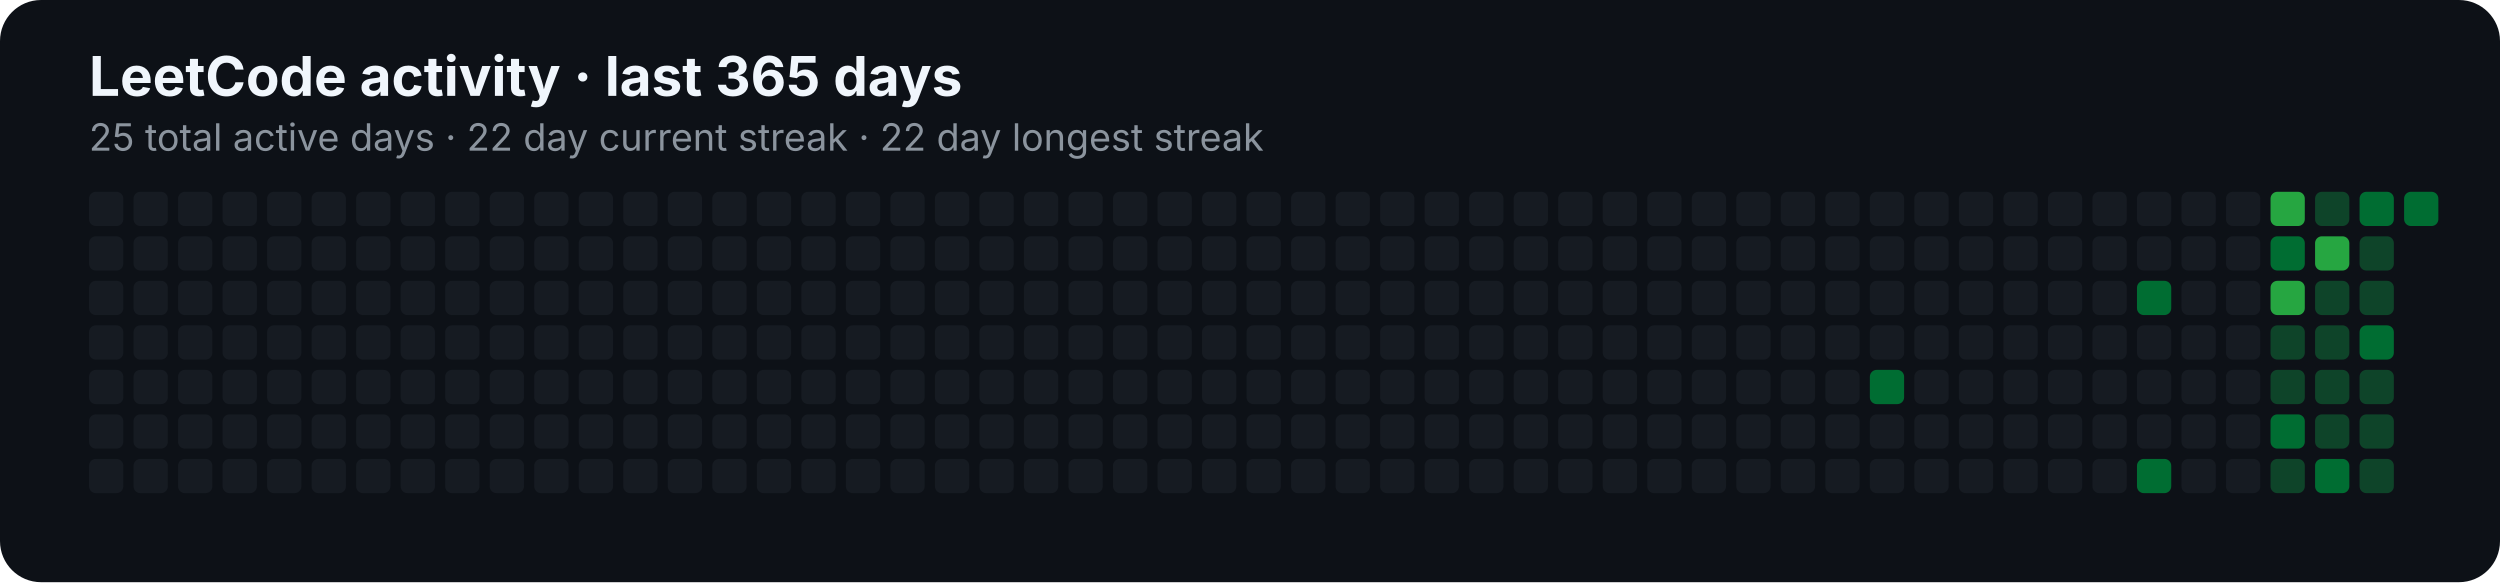
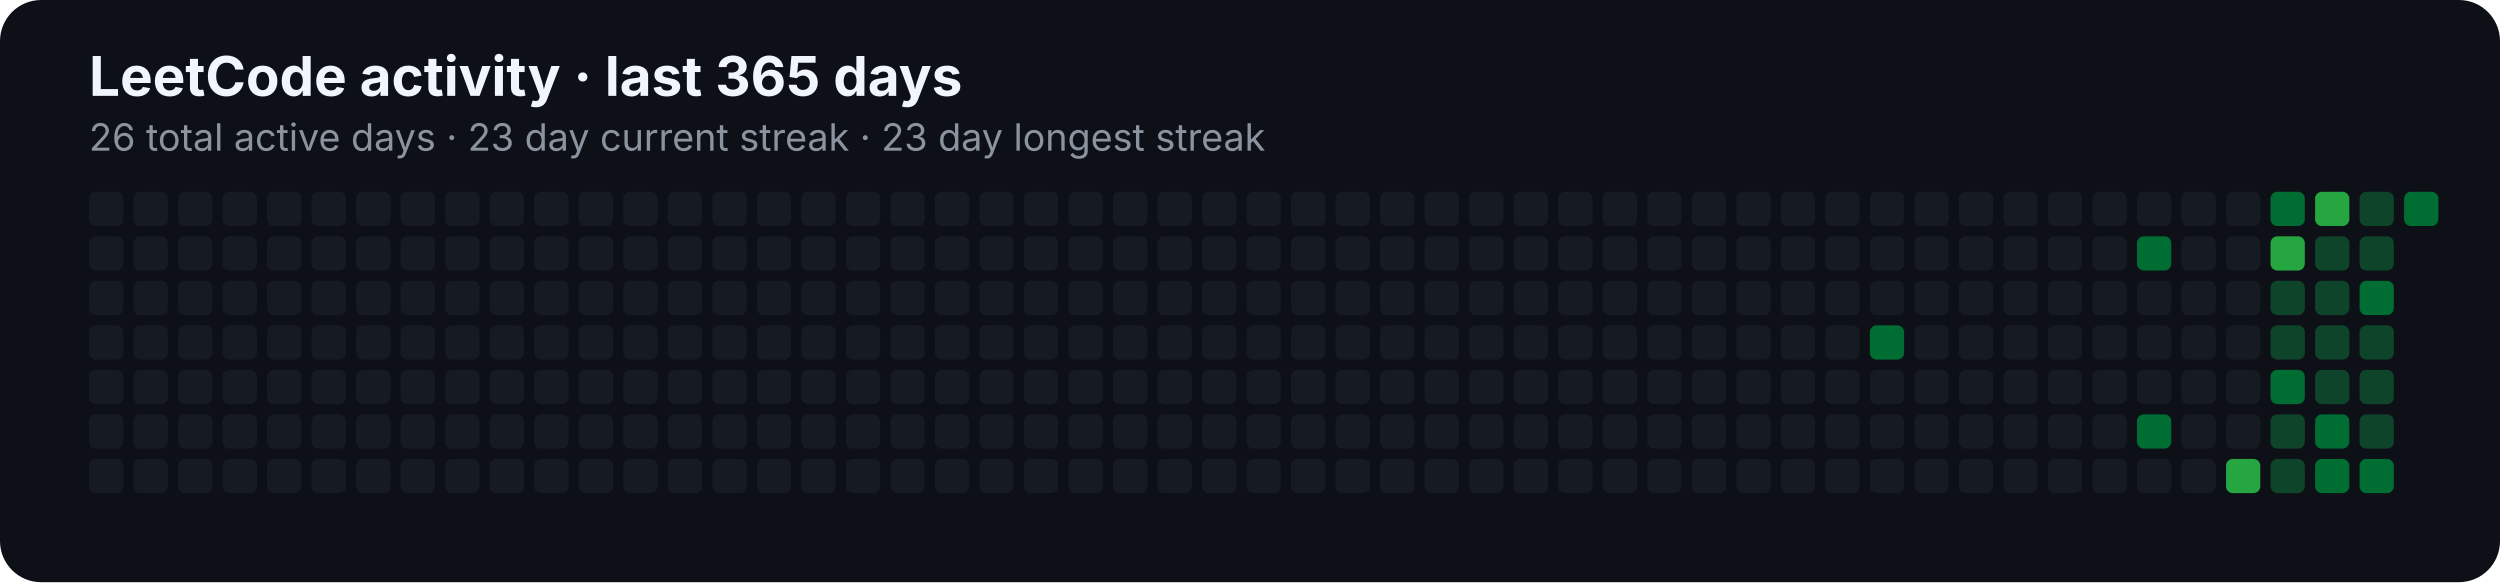
<svg xmlns="http://www.w3.org/2000/svg" width="730" height="170" role="img" aria-label="LeetCode activity over the last 365 days">
  <rect width="100%" height="100%" rx="12" fill="#0d1117" />
  <style>text{font-family:-apple-system,BlinkMacSystemFont,Segoe UI,sans-serif;fill:#8b949e}.h{font-size:16px;font-weight:650;fill:#f0f6fc}.s{font-size:11px}</style>
  <text x="26" y="28" class="h">LeetCode activity · last 365 days</text>
-   <text x="26" y="44" class="s">25 total active days · 22 day current streak · 22 day longest streak</text>
+   <text x="26" y="44" class="s">26 total active days · 23 day current streak · 23 day longest streak</text>
  <rect x="26" y="56" width="10" height="10" rx="2" fill="#161b22" />
  <rect x="26" y="69" width="10" height="10" rx="2" fill="#161b22" />
  <rect x="26" y="82" width="10" height="10" rx="2" fill="#161b22" />
  <rect x="26" y="95" width="10" height="10" rx="2" fill="#161b22" />
  <rect x="26" y="108" width="10" height="10" rx="2" fill="#161b22" />
  <rect x="26" y="121" width="10" height="10" rx="2" fill="#161b22" />
  <rect x="26" y="134" width="10" height="10" rx="2" fill="#161b22" />
  <rect x="39" y="56" width="10" height="10" rx="2" fill="#161b22" />
  <rect x="39" y="69" width="10" height="10" rx="2" fill="#161b22" />
  <rect x="39" y="82" width="10" height="10" rx="2" fill="#161b22" />
  <rect x="39" y="95" width="10" height="10" rx="2" fill="#161b22" />
  <rect x="39" y="108" width="10" height="10" rx="2" fill="#161b22" />
  <rect x="39" y="121" width="10" height="10" rx="2" fill="#161b22" />
  <rect x="39" y="134" width="10" height="10" rx="2" fill="#161b22" />
  <rect x="52" y="56" width="10" height="10" rx="2" fill="#161b22" />
  <rect x="52" y="69" width="10" height="10" rx="2" fill="#161b22" />
  <rect x="52" y="82" width="10" height="10" rx="2" fill="#161b22" />
  <rect x="52" y="95" width="10" height="10" rx="2" fill="#161b22" />
  <rect x="52" y="108" width="10" height="10" rx="2" fill="#161b22" />
  <rect x="52" y="121" width="10" height="10" rx="2" fill="#161b22" />
  <rect x="52" y="134" width="10" height="10" rx="2" fill="#161b22" />
  <rect x="65" y="56" width="10" height="10" rx="2" fill="#161b22" />
  <rect x="65" y="69" width="10" height="10" rx="2" fill="#161b22" />
  <rect x="65" y="82" width="10" height="10" rx="2" fill="#161b22" />
  <rect x="65" y="95" width="10" height="10" rx="2" fill="#161b22" />
  <rect x="65" y="108" width="10" height="10" rx="2" fill="#161b22" />
  <rect x="65" y="121" width="10" height="10" rx="2" fill="#161b22" />
  <rect x="65" y="134" width="10" height="10" rx="2" fill="#161b22" />
  <rect x="78" y="56" width="10" height="10" rx="2" fill="#161b22" />
  <rect x="78" y="69" width="10" height="10" rx="2" fill="#161b22" />
  <rect x="78" y="82" width="10" height="10" rx="2" fill="#161b22" />
  <rect x="78" y="95" width="10" height="10" rx="2" fill="#161b22" />
  <rect x="78" y="108" width="10" height="10" rx="2" fill="#161b22" />
  <rect x="78" y="121" width="10" height="10" rx="2" fill="#161b22" />
  <rect x="78" y="134" width="10" height="10" rx="2" fill="#161b22" />
  <rect x="91" y="56" width="10" height="10" rx="2" fill="#161b22" />
  <rect x="91" y="69" width="10" height="10" rx="2" fill="#161b22" />
  <rect x="91" y="82" width="10" height="10" rx="2" fill="#161b22" />
  <rect x="91" y="95" width="10" height="10" rx="2" fill="#161b22" />
  <rect x="91" y="108" width="10" height="10" rx="2" fill="#161b22" />
  <rect x="91" y="121" width="10" height="10" rx="2" fill="#161b22" />
  <rect x="91" y="134" width="10" height="10" rx="2" fill="#161b22" />
  <rect x="104" y="56" width="10" height="10" rx="2" fill="#161b22" />
  <rect x="104" y="69" width="10" height="10" rx="2" fill="#161b22" />
  <rect x="104" y="82" width="10" height="10" rx="2" fill="#161b22" />
  <rect x="104" y="95" width="10" height="10" rx="2" fill="#161b22" />
  <rect x="104" y="108" width="10" height="10" rx="2" fill="#161b22" />
  <rect x="104" y="121" width="10" height="10" rx="2" fill="#161b22" />
  <rect x="104" y="134" width="10" height="10" rx="2" fill="#161b22" />
  <rect x="117" y="56" width="10" height="10" rx="2" fill="#161b22" />
  <rect x="117" y="69" width="10" height="10" rx="2" fill="#161b22" />
  <rect x="117" y="82" width="10" height="10" rx="2" fill="#161b22" />
  <rect x="117" y="95" width="10" height="10" rx="2" fill="#161b22" />
  <rect x="117" y="108" width="10" height="10" rx="2" fill="#161b22" />
  <rect x="117" y="121" width="10" height="10" rx="2" fill="#161b22" />
  <rect x="117" y="134" width="10" height="10" rx="2" fill="#161b22" />
  <rect x="130" y="56" width="10" height="10" rx="2" fill="#161b22" />
  <rect x="130" y="69" width="10" height="10" rx="2" fill="#161b22" />
  <rect x="130" y="82" width="10" height="10" rx="2" fill="#161b22" />
  <rect x="130" y="95" width="10" height="10" rx="2" fill="#161b22" />
  <rect x="130" y="108" width="10" height="10" rx="2" fill="#161b22" />
  <rect x="130" y="121" width="10" height="10" rx="2" fill="#161b22" />
  <rect x="130" y="134" width="10" height="10" rx="2" fill="#161b22" />
  <rect x="143" y="56" width="10" height="10" rx="2" fill="#161b22" />
  <rect x="143" y="69" width="10" height="10" rx="2" fill="#161b22" />
  <rect x="143" y="82" width="10" height="10" rx="2" fill="#161b22" />
  <rect x="143" y="95" width="10" height="10" rx="2" fill="#161b22" />
  <rect x="143" y="108" width="10" height="10" rx="2" fill="#161b22" />
  <rect x="143" y="121" width="10" height="10" rx="2" fill="#161b22" />
  <rect x="143" y="134" width="10" height="10" rx="2" fill="#161b22" />
  <rect x="156" y="56" width="10" height="10" rx="2" fill="#161b22" />
  <rect x="156" y="69" width="10" height="10" rx="2" fill="#161b22" />
  <rect x="156" y="82" width="10" height="10" rx="2" fill="#161b22" />
  <rect x="156" y="95" width="10" height="10" rx="2" fill="#161b22" />
  <rect x="156" y="108" width="10" height="10" rx="2" fill="#161b22" />
  <rect x="156" y="121" width="10" height="10" rx="2" fill="#161b22" />
  <rect x="156" y="134" width="10" height="10" rx="2" fill="#161b22" />
  <rect x="169" y="56" width="10" height="10" rx="2" fill="#161b22" />
  <rect x="169" y="69" width="10" height="10" rx="2" fill="#161b22" />
  <rect x="169" y="82" width="10" height="10" rx="2" fill="#161b22" />
  <rect x="169" y="95" width="10" height="10" rx="2" fill="#161b22" />
  <rect x="169" y="108" width="10" height="10" rx="2" fill="#161b22" />
  <rect x="169" y="121" width="10" height="10" rx="2" fill="#161b22" />
  <rect x="169" y="134" width="10" height="10" rx="2" fill="#161b22" />
  <rect x="182" y="56" width="10" height="10" rx="2" fill="#161b22" />
  <rect x="182" y="69" width="10" height="10" rx="2" fill="#161b22" />
  <rect x="182" y="82" width="10" height="10" rx="2" fill="#161b22" />
  <rect x="182" y="95" width="10" height="10" rx="2" fill="#161b22" />
  <rect x="182" y="108" width="10" height="10" rx="2" fill="#161b22" />
  <rect x="182" y="121" width="10" height="10" rx="2" fill="#161b22" />
  <rect x="182" y="134" width="10" height="10" rx="2" fill="#161b22" />
  <rect x="195" y="56" width="10" height="10" rx="2" fill="#161b22" />
  <rect x="195" y="69" width="10" height="10" rx="2" fill="#161b22" />
  <rect x="195" y="82" width="10" height="10" rx="2" fill="#161b22" />
  <rect x="195" y="95" width="10" height="10" rx="2" fill="#161b22" />
  <rect x="195" y="108" width="10" height="10" rx="2" fill="#161b22" />
  <rect x="195" y="121" width="10" height="10" rx="2" fill="#161b22" />
  <rect x="195" y="134" width="10" height="10" rx="2" fill="#161b22" />
  <rect x="208" y="56" width="10" height="10" rx="2" fill="#161b22" />
  <rect x="208" y="69" width="10" height="10" rx="2" fill="#161b22" />
  <rect x="208" y="82" width="10" height="10" rx="2" fill="#161b22" />
  <rect x="208" y="95" width="10" height="10" rx="2" fill="#161b22" />
  <rect x="208" y="108" width="10" height="10" rx="2" fill="#161b22" />
  <rect x="208" y="121" width="10" height="10" rx="2" fill="#161b22" />
  <rect x="208" y="134" width="10" height="10" rx="2" fill="#161b22" />
  <rect x="221" y="56" width="10" height="10" rx="2" fill="#161b22" />
  <rect x="221" y="69" width="10" height="10" rx="2" fill="#161b22" />
  <rect x="221" y="82" width="10" height="10" rx="2" fill="#161b22" />
  <rect x="221" y="95" width="10" height="10" rx="2" fill="#161b22" />
  <rect x="221" y="108" width="10" height="10" rx="2" fill="#161b22" />
  <rect x="221" y="121" width="10" height="10" rx="2" fill="#161b22" />
  <rect x="221" y="134" width="10" height="10" rx="2" fill="#161b22" />
  <rect x="234" y="56" width="10" height="10" rx="2" fill="#161b22" />
  <rect x="234" y="69" width="10" height="10" rx="2" fill="#161b22" />
  <rect x="234" y="82" width="10" height="10" rx="2" fill="#161b22" />
  <rect x="234" y="95" width="10" height="10" rx="2" fill="#161b22" />
  <rect x="234" y="108" width="10" height="10" rx="2" fill="#161b22" />
  <rect x="234" y="121" width="10" height="10" rx="2" fill="#161b22" />
  <rect x="234" y="134" width="10" height="10" rx="2" fill="#161b22" />
  <rect x="247" y="56" width="10" height="10" rx="2" fill="#161b22" />
  <rect x="247" y="69" width="10" height="10" rx="2" fill="#161b22" />
  <rect x="247" y="82" width="10" height="10" rx="2" fill="#161b22" />
  <rect x="247" y="95" width="10" height="10" rx="2" fill="#161b22" />
  <rect x="247" y="108" width="10" height="10" rx="2" fill="#161b22" />
  <rect x="247" y="121" width="10" height="10" rx="2" fill="#161b22" />
  <rect x="247" y="134" width="10" height="10" rx="2" fill="#161b22" />
  <rect x="260" y="56" width="10" height="10" rx="2" fill="#161b22" />
  <rect x="260" y="69" width="10" height="10" rx="2" fill="#161b22" />
  <rect x="260" y="82" width="10" height="10" rx="2" fill="#161b22" />
  <rect x="260" y="95" width="10" height="10" rx="2" fill="#161b22" />
  <rect x="260" y="108" width="10" height="10" rx="2" fill="#161b22" />
  <rect x="260" y="121" width="10" height="10" rx="2" fill="#161b22" />
  <rect x="260" y="134" width="10" height="10" rx="2" fill="#161b22" />
  <rect x="273" y="56" width="10" height="10" rx="2" fill="#161b22" />
  <rect x="273" y="69" width="10" height="10" rx="2" fill="#161b22" />
  <rect x="273" y="82" width="10" height="10" rx="2" fill="#161b22" />
  <rect x="273" y="95" width="10" height="10" rx="2" fill="#161b22" />
  <rect x="273" y="108" width="10" height="10" rx="2" fill="#161b22" />
  <rect x="273" y="121" width="10" height="10" rx="2" fill="#161b22" />
  <rect x="273" y="134" width="10" height="10" rx="2" fill="#161b22" />
  <rect x="286" y="56" width="10" height="10" rx="2" fill="#161b22" />
  <rect x="286" y="69" width="10" height="10" rx="2" fill="#161b22" />
  <rect x="286" y="82" width="10" height="10" rx="2" fill="#161b22" />
  <rect x="286" y="95" width="10" height="10" rx="2" fill="#161b22" />
  <rect x="286" y="108" width="10" height="10" rx="2" fill="#161b22" />
  <rect x="286" y="121" width="10" height="10" rx="2" fill="#161b22" />
  <rect x="286" y="134" width="10" height="10" rx="2" fill="#161b22" />
  <rect x="299" y="56" width="10" height="10" rx="2" fill="#161b22" />
  <rect x="299" y="69" width="10" height="10" rx="2" fill="#161b22" />
  <rect x="299" y="82" width="10" height="10" rx="2" fill="#161b22" />
  <rect x="299" y="95" width="10" height="10" rx="2" fill="#161b22" />
  <rect x="299" y="108" width="10" height="10" rx="2" fill="#161b22" />
  <rect x="299" y="121" width="10" height="10" rx="2" fill="#161b22" />
  <rect x="299" y="134" width="10" height="10" rx="2" fill="#161b22" />
  <rect x="312" y="56" width="10" height="10" rx="2" fill="#161b22" />
  <rect x="312" y="69" width="10" height="10" rx="2" fill="#161b22" />
  <rect x="312" y="82" width="10" height="10" rx="2" fill="#161b22" />
  <rect x="312" y="95" width="10" height="10" rx="2" fill="#161b22" />
  <rect x="312" y="108" width="10" height="10" rx="2" fill="#161b22" />
  <rect x="312" y="121" width="10" height="10" rx="2" fill="#161b22" />
  <rect x="312" y="134" width="10" height="10" rx="2" fill="#161b22" />
  <rect x="325" y="56" width="10" height="10" rx="2" fill="#161b22" />
  <rect x="325" y="69" width="10" height="10" rx="2" fill="#161b22" />
  <rect x="325" y="82" width="10" height="10" rx="2" fill="#161b22" />
  <rect x="325" y="95" width="10" height="10" rx="2" fill="#161b22" />
  <rect x="325" y="108" width="10" height="10" rx="2" fill="#161b22" />
  <rect x="325" y="121" width="10" height="10" rx="2" fill="#161b22" />
  <rect x="325" y="134" width="10" height="10" rx="2" fill="#161b22" />
  <rect x="338" y="56" width="10" height="10" rx="2" fill="#161b22" />
  <rect x="338" y="69" width="10" height="10" rx="2" fill="#161b22" />
  <rect x="338" y="82" width="10" height="10" rx="2" fill="#161b22" />
  <rect x="338" y="95" width="10" height="10" rx="2" fill="#161b22" />
  <rect x="338" y="108" width="10" height="10" rx="2" fill="#161b22" />
  <rect x="338" y="121" width="10" height="10" rx="2" fill="#161b22" />
  <rect x="338" y="134" width="10" height="10" rx="2" fill="#161b22" />
  <rect x="351" y="56" width="10" height="10" rx="2" fill="#161b22" />
  <rect x="351" y="69" width="10" height="10" rx="2" fill="#161b22" />
  <rect x="351" y="82" width="10" height="10" rx="2" fill="#161b22" />
  <rect x="351" y="95" width="10" height="10" rx="2" fill="#161b22" />
  <rect x="351" y="108" width="10" height="10" rx="2" fill="#161b22" />
  <rect x="351" y="121" width="10" height="10" rx="2" fill="#161b22" />
  <rect x="351" y="134" width="10" height="10" rx="2" fill="#161b22" />
  <rect x="364" y="56" width="10" height="10" rx="2" fill="#161b22" />
  <rect x="364" y="69" width="10" height="10" rx="2" fill="#161b22" />
  <rect x="364" y="82" width="10" height="10" rx="2" fill="#161b22" />
  <rect x="364" y="95" width="10" height="10" rx="2" fill="#161b22" />
  <rect x="364" y="108" width="10" height="10" rx="2" fill="#161b22" />
  <rect x="364" y="121" width="10" height="10" rx="2" fill="#161b22" />
  <rect x="364" y="134" width="10" height="10" rx="2" fill="#161b22" />
  <rect x="377" y="56" width="10" height="10" rx="2" fill="#161b22" />
  <rect x="377" y="69" width="10" height="10" rx="2" fill="#161b22" />
  <rect x="377" y="82" width="10" height="10" rx="2" fill="#161b22" />
  <rect x="377" y="95" width="10" height="10" rx="2" fill="#161b22" />
  <rect x="377" y="108" width="10" height="10" rx="2" fill="#161b22" />
  <rect x="377" y="121" width="10" height="10" rx="2" fill="#161b22" />
  <rect x="377" y="134" width="10" height="10" rx="2" fill="#161b22" />
  <rect x="390" y="56" width="10" height="10" rx="2" fill="#161b22" />
  <rect x="390" y="69" width="10" height="10" rx="2" fill="#161b22" />
  <rect x="390" y="82" width="10" height="10" rx="2" fill="#161b22" />
  <rect x="390" y="95" width="10" height="10" rx="2" fill="#161b22" />
  <rect x="390" y="108" width="10" height="10" rx="2" fill="#161b22" />
  <rect x="390" y="121" width="10" height="10" rx="2" fill="#161b22" />
  <rect x="390" y="134" width="10" height="10" rx="2" fill="#161b22" />
  <rect x="403" y="56" width="10" height="10" rx="2" fill="#161b22" />
  <rect x="403" y="69" width="10" height="10" rx="2" fill="#161b22" />
  <rect x="403" y="82" width="10" height="10" rx="2" fill="#161b22" />
  <rect x="403" y="95" width="10" height="10" rx="2" fill="#161b22" />
  <rect x="403" y="108" width="10" height="10" rx="2" fill="#161b22" />
  <rect x="403" y="121" width="10" height="10" rx="2" fill="#161b22" />
  <rect x="403" y="134" width="10" height="10" rx="2" fill="#161b22" />
  <rect x="416" y="56" width="10" height="10" rx="2" fill="#161b22" />
  <rect x="416" y="69" width="10" height="10" rx="2" fill="#161b22" />
  <rect x="416" y="82" width="10" height="10" rx="2" fill="#161b22" />
  <rect x="416" y="95" width="10" height="10" rx="2" fill="#161b22" />
  <rect x="416" y="108" width="10" height="10" rx="2" fill="#161b22" />
  <rect x="416" y="121" width="10" height="10" rx="2" fill="#161b22" />
  <rect x="416" y="134" width="10" height="10" rx="2" fill="#161b22" />
  <rect x="429" y="56" width="10" height="10" rx="2" fill="#161b22" />
  <rect x="429" y="69" width="10" height="10" rx="2" fill="#161b22" />
  <rect x="429" y="82" width="10" height="10" rx="2" fill="#161b22" />
  <rect x="429" y="95" width="10" height="10" rx="2" fill="#161b22" />
  <rect x="429" y="108" width="10" height="10" rx="2" fill="#161b22" />
  <rect x="429" y="121" width="10" height="10" rx="2" fill="#161b22" />
  <rect x="429" y="134" width="10" height="10" rx="2" fill="#161b22" />
  <rect x="442" y="56" width="10" height="10" rx="2" fill="#161b22" />
  <rect x="442" y="69" width="10" height="10" rx="2" fill="#161b22" />
  <rect x="442" y="82" width="10" height="10" rx="2" fill="#161b22" />
  <rect x="442" y="95" width="10" height="10" rx="2" fill="#161b22" />
  <rect x="442" y="108" width="10" height="10" rx="2" fill="#161b22" />
  <rect x="442" y="121" width="10" height="10" rx="2" fill="#161b22" />
  <rect x="442" y="134" width="10" height="10" rx="2" fill="#161b22" />
  <rect x="455" y="56" width="10" height="10" rx="2" fill="#161b22" />
  <rect x="455" y="69" width="10" height="10" rx="2" fill="#161b22" />
  <rect x="455" y="82" width="10" height="10" rx="2" fill="#161b22" />
  <rect x="455" y="95" width="10" height="10" rx="2" fill="#161b22" />
  <rect x="455" y="108" width="10" height="10" rx="2" fill="#161b22" />
  <rect x="455" y="121" width="10" height="10" rx="2" fill="#161b22" />
  <rect x="455" y="134" width="10" height="10" rx="2" fill="#161b22" />
  <rect x="468" y="56" width="10" height="10" rx="2" fill="#161b22" />
  <rect x="468" y="69" width="10" height="10" rx="2" fill="#161b22" />
  <rect x="468" y="82" width="10" height="10" rx="2" fill="#161b22" />
  <rect x="468" y="95" width="10" height="10" rx="2" fill="#161b22" />
  <rect x="468" y="108" width="10" height="10" rx="2" fill="#161b22" />
  <rect x="468" y="121" width="10" height="10" rx="2" fill="#161b22" />
  <rect x="468" y="134" width="10" height="10" rx="2" fill="#161b22" />
  <rect x="481" y="56" width="10" height="10" rx="2" fill="#161b22" />
  <rect x="481" y="69" width="10" height="10" rx="2" fill="#161b22" />
  <rect x="481" y="82" width="10" height="10" rx="2" fill="#161b22" />
  <rect x="481" y="95" width="10" height="10" rx="2" fill="#161b22" />
  <rect x="481" y="108" width="10" height="10" rx="2" fill="#161b22" />
  <rect x="481" y="121" width="10" height="10" rx="2" fill="#161b22" />
  <rect x="481" y="134" width="10" height="10" rx="2" fill="#161b22" />
  <rect x="494" y="56" width="10" height="10" rx="2" fill="#161b22" />
  <rect x="494" y="69" width="10" height="10" rx="2" fill="#161b22" />
  <rect x="494" y="82" width="10" height="10" rx="2" fill="#161b22" />
  <rect x="494" y="95" width="10" height="10" rx="2" fill="#161b22" />
  <rect x="494" y="108" width="10" height="10" rx="2" fill="#161b22" />
  <rect x="494" y="121" width="10" height="10" rx="2" fill="#161b22" />
  <rect x="494" y="134" width="10" height="10" rx="2" fill="#161b22" />
  <rect x="507" y="56" width="10" height="10" rx="2" fill="#161b22" />
  <rect x="507" y="69" width="10" height="10" rx="2" fill="#161b22" />
  <rect x="507" y="82" width="10" height="10" rx="2" fill="#161b22" />
  <rect x="507" y="95" width="10" height="10" rx="2" fill="#161b22" />
  <rect x="507" y="108" width="10" height="10" rx="2" fill="#161b22" />
  <rect x="507" y="121" width="10" height="10" rx="2" fill="#161b22" />
  <rect x="507" y="134" width="10" height="10" rx="2" fill="#161b22" />
  <rect x="520" y="56" width="10" height="10" rx="2" fill="#161b22" />
  <rect x="520" y="69" width="10" height="10" rx="2" fill="#161b22" />
  <rect x="520" y="82" width="10" height="10" rx="2" fill="#161b22" />
  <rect x="520" y="95" width="10" height="10" rx="2" fill="#161b22" />
  <rect x="520" y="108" width="10" height="10" rx="2" fill="#161b22" />
  <rect x="520" y="121" width="10" height="10" rx="2" fill="#161b22" />
  <rect x="520" y="134" width="10" height="10" rx="2" fill="#161b22" />
  <rect x="533" y="56" width="10" height="10" rx="2" fill="#161b22" />
  <rect x="533" y="69" width="10" height="10" rx="2" fill="#161b22" />
  <rect x="533" y="82" width="10" height="10" rx="2" fill="#161b22" />
  <rect x="533" y="95" width="10" height="10" rx="2" fill="#161b22" />
  <rect x="533" y="108" width="10" height="10" rx="2" fill="#161b22" />
  <rect x="533" y="121" width="10" height="10" rx="2" fill="#161b22" />
  <rect x="533" y="134" width="10" height="10" rx="2" fill="#161b22" />
  <rect x="546" y="56" width="10" height="10" rx="2" fill="#161b22" />
  <rect x="546" y="69" width="10" height="10" rx="2" fill="#161b22" />
  <rect x="546" y="82" width="10" height="10" rx="2" fill="#161b22" />
-   <rect x="546" y="95" width="10" height="10" rx="2" fill="#161b22" />
-   <rect x="546" y="108" width="10" height="10" rx="2" fill="#006d32" />
+   <rect x="546" y="95" width="10" height="10" rx="2" fill="#006d32" />
+   <rect x="546" y="108" width="10" height="10" rx="2" fill="#161b22" />
  <rect x="546" y="121" width="10" height="10" rx="2" fill="#161b22" />
  <rect x="546" y="134" width="10" height="10" rx="2" fill="#161b22" />
  <rect x="559" y="56" width="10" height="10" rx="2" fill="#161b22" />
  <rect x="559" y="69" width="10" height="10" rx="2" fill="#161b22" />
  <rect x="559" y="82" width="10" height="10" rx="2" fill="#161b22" />
  <rect x="559" y="95" width="10" height="10" rx="2" fill="#161b22" />
  <rect x="559" y="108" width="10" height="10" rx="2" fill="#161b22" />
  <rect x="559" y="121" width="10" height="10" rx="2" fill="#161b22" />
  <rect x="559" y="134" width="10" height="10" rx="2" fill="#161b22" />
  <rect x="572" y="56" width="10" height="10" rx="2" fill="#161b22" />
  <rect x="572" y="69" width="10" height="10" rx="2" fill="#161b22" />
  <rect x="572" y="82" width="10" height="10" rx="2" fill="#161b22" />
  <rect x="572" y="95" width="10" height="10" rx="2" fill="#161b22" />
  <rect x="572" y="108" width="10" height="10" rx="2" fill="#161b22" />
  <rect x="572" y="121" width="10" height="10" rx="2" fill="#161b22" />
  <rect x="572" y="134" width="10" height="10" rx="2" fill="#161b22" />
  <rect x="585" y="56" width="10" height="10" rx="2" fill="#161b22" />
  <rect x="585" y="69" width="10" height="10" rx="2" fill="#161b22" />
  <rect x="585" y="82" width="10" height="10" rx="2" fill="#161b22" />
  <rect x="585" y="95" width="10" height="10" rx="2" fill="#161b22" />
  <rect x="585" y="108" width="10" height="10" rx="2" fill="#161b22" />
  <rect x="585" y="121" width="10" height="10" rx="2" fill="#161b22" />
  <rect x="585" y="134" width="10" height="10" rx="2" fill="#161b22" />
  <rect x="598" y="56" width="10" height="10" rx="2" fill="#161b22" />
  <rect x="598" y="69" width="10" height="10" rx="2" fill="#161b22" />
  <rect x="598" y="82" width="10" height="10" rx="2" fill="#161b22" />
  <rect x="598" y="95" width="10" height="10" rx="2" fill="#161b22" />
  <rect x="598" y="108" width="10" height="10" rx="2" fill="#161b22" />
  <rect x="598" y="121" width="10" height="10" rx="2" fill="#161b22" />
  <rect x="598" y="134" width="10" height="10" rx="2" fill="#161b22" />
  <rect x="611" y="56" width="10" height="10" rx="2" fill="#161b22" />
  <rect x="611" y="69" width="10" height="10" rx="2" fill="#161b22" />
  <rect x="611" y="82" width="10" height="10" rx="2" fill="#161b22" />
  <rect x="611" y="95" width="10" height="10" rx="2" fill="#161b22" />
  <rect x="611" y="108" width="10" height="10" rx="2" fill="#161b22" />
  <rect x="611" y="121" width="10" height="10" rx="2" fill="#161b22" />
  <rect x="611" y="134" width="10" height="10" rx="2" fill="#161b22" />
  <rect x="624" y="56" width="10" height="10" rx="2" fill="#161b22" />
-   <rect x="624" y="69" width="10" height="10" rx="2" fill="#161b22" />
-   <rect x="624" y="82" width="10" height="10" rx="2" fill="#006d32" />
+   <rect x="624" y="69" width="10" height="10" rx="2" fill="#006d32" />
+   <rect x="624" y="82" width="10" height="10" rx="2" fill="#161b22" />
  <rect x="624" y="95" width="10" height="10" rx="2" fill="#161b22" />
  <rect x="624" y="108" width="10" height="10" rx="2" fill="#161b22" />
-   <rect x="624" y="121" width="10" height="10" rx="2" fill="#161b22" />
-   <rect x="624" y="134" width="10" height="10" rx="2" fill="#006d32" />
+   <rect x="624" y="121" width="10" height="10" rx="2" fill="#006d32" />
+   <rect x="624" y="134" width="10" height="10" rx="2" fill="#161b22" />
  <rect x="637" y="56" width="10" height="10" rx="2" fill="#161b22" />
  <rect x="637" y="69" width="10" height="10" rx="2" fill="#161b22" />
  <rect x="637" y="82" width="10" height="10" rx="2" fill="#161b22" />
  <rect x="637" y="95" width="10" height="10" rx="2" fill="#161b22" />
  <rect x="637" y="108" width="10" height="10" rx="2" fill="#161b22" />
  <rect x="637" y="121" width="10" height="10" rx="2" fill="#161b22" />
  <rect x="637" y="134" width="10" height="10" rx="2" fill="#161b22" />
  <rect x="650" y="56" width="10" height="10" rx="2" fill="#161b22" />
  <rect x="650" y="69" width="10" height="10" rx="2" fill="#161b22" />
  <rect x="650" y="82" width="10" height="10" rx="2" fill="#161b22" />
  <rect x="650" y="95" width="10" height="10" rx="2" fill="#161b22" />
  <rect x="650" y="108" width="10" height="10" rx="2" fill="#161b22" />
  <rect x="650" y="121" width="10" height="10" rx="2" fill="#161b22" />
-   <rect x="650" y="134" width="10" height="10" rx="2" fill="#161b22" />
-   <rect x="663" y="56" width="10" height="10" rx="2" fill="#26a641" />
-   <rect x="663" y="69" width="10" height="10" rx="2" fill="#006d32" />
-   <rect x="663" y="82" width="10" height="10" rx="2" fill="#26a641" />
+   <rect x="650" y="134" width="10" height="10" rx="2" fill="#26a641" />
+   <rect x="663" y="56" width="10" height="10" rx="2" fill="#006d32" />
+   <rect x="663" y="69" width="10" height="10" rx="2" fill="#26a641" />
+   <rect x="663" y="82" width="10" height="10" rx="2" fill="#0e4429" />
  <rect x="663" y="95" width="10" height="10" rx="2" fill="#0e4429" />
-   <rect x="663" y="108" width="10" height="10" rx="2" fill="#0e4429" />
-   <rect x="663" y="121" width="10" height="10" rx="2" fill="#006d32" />
+   <rect x="663" y="108" width="10" height="10" rx="2" fill="#006d32" />
+   <rect x="663" y="121" width="10" height="10" rx="2" fill="#0e4429" />
  <rect x="663" y="134" width="10" height="10" rx="2" fill="#0e4429" />
-   <rect x="676" y="56" width="10" height="10" rx="2" fill="#0e4429" />
-   <rect x="676" y="69" width="10" height="10" rx="2" fill="#26a641" />
+   <rect x="676" y="56" width="10" height="10" rx="2" fill="#26a641" />
+   <rect x="676" y="69" width="10" height="10" rx="2" fill="#0e4429" />
  <rect x="676" y="82" width="10" height="10" rx="2" fill="#0e4429" />
  <rect x="676" y="95" width="10" height="10" rx="2" fill="#0e4429" />
  <rect x="676" y="108" width="10" height="10" rx="2" fill="#0e4429" />
-   <rect x="676" y="121" width="10" height="10" rx="2" fill="#0e4429" />
+   <rect x="676" y="121" width="10" height="10" rx="2" fill="#006d32" />
  <rect x="676" y="134" width="10" height="10" rx="2" fill="#006d32" />
-   <rect x="689" y="56" width="10" height="10" rx="2" fill="#006d32" />
+   <rect x="689" y="56" width="10" height="10" rx="2" fill="#0e4429" />
  <rect x="689" y="69" width="10" height="10" rx="2" fill="#0e4429" />
-   <rect x="689" y="82" width="10" height="10" rx="2" fill="#0e4429" />
-   <rect x="689" y="95" width="10" height="10" rx="2" fill="#006d32" />
+   <rect x="689" y="82" width="10" height="10" rx="2" fill="#006d32" />
+   <rect x="689" y="95" width="10" height="10" rx="2" fill="#0e4429" />
  <rect x="689" y="108" width="10" height="10" rx="2" fill="#0e4429" />
  <rect x="689" y="121" width="10" height="10" rx="2" fill="#0e4429" />
-   <rect x="689" y="134" width="10" height="10" rx="2" fill="#0e4429" />
+   <rect x="689" y="134" width="10" height="10" rx="2" fill="#006d32" />
  <rect x="702" y="56" width="10" height="10" rx="2" fill="#006d32" />
</svg>
